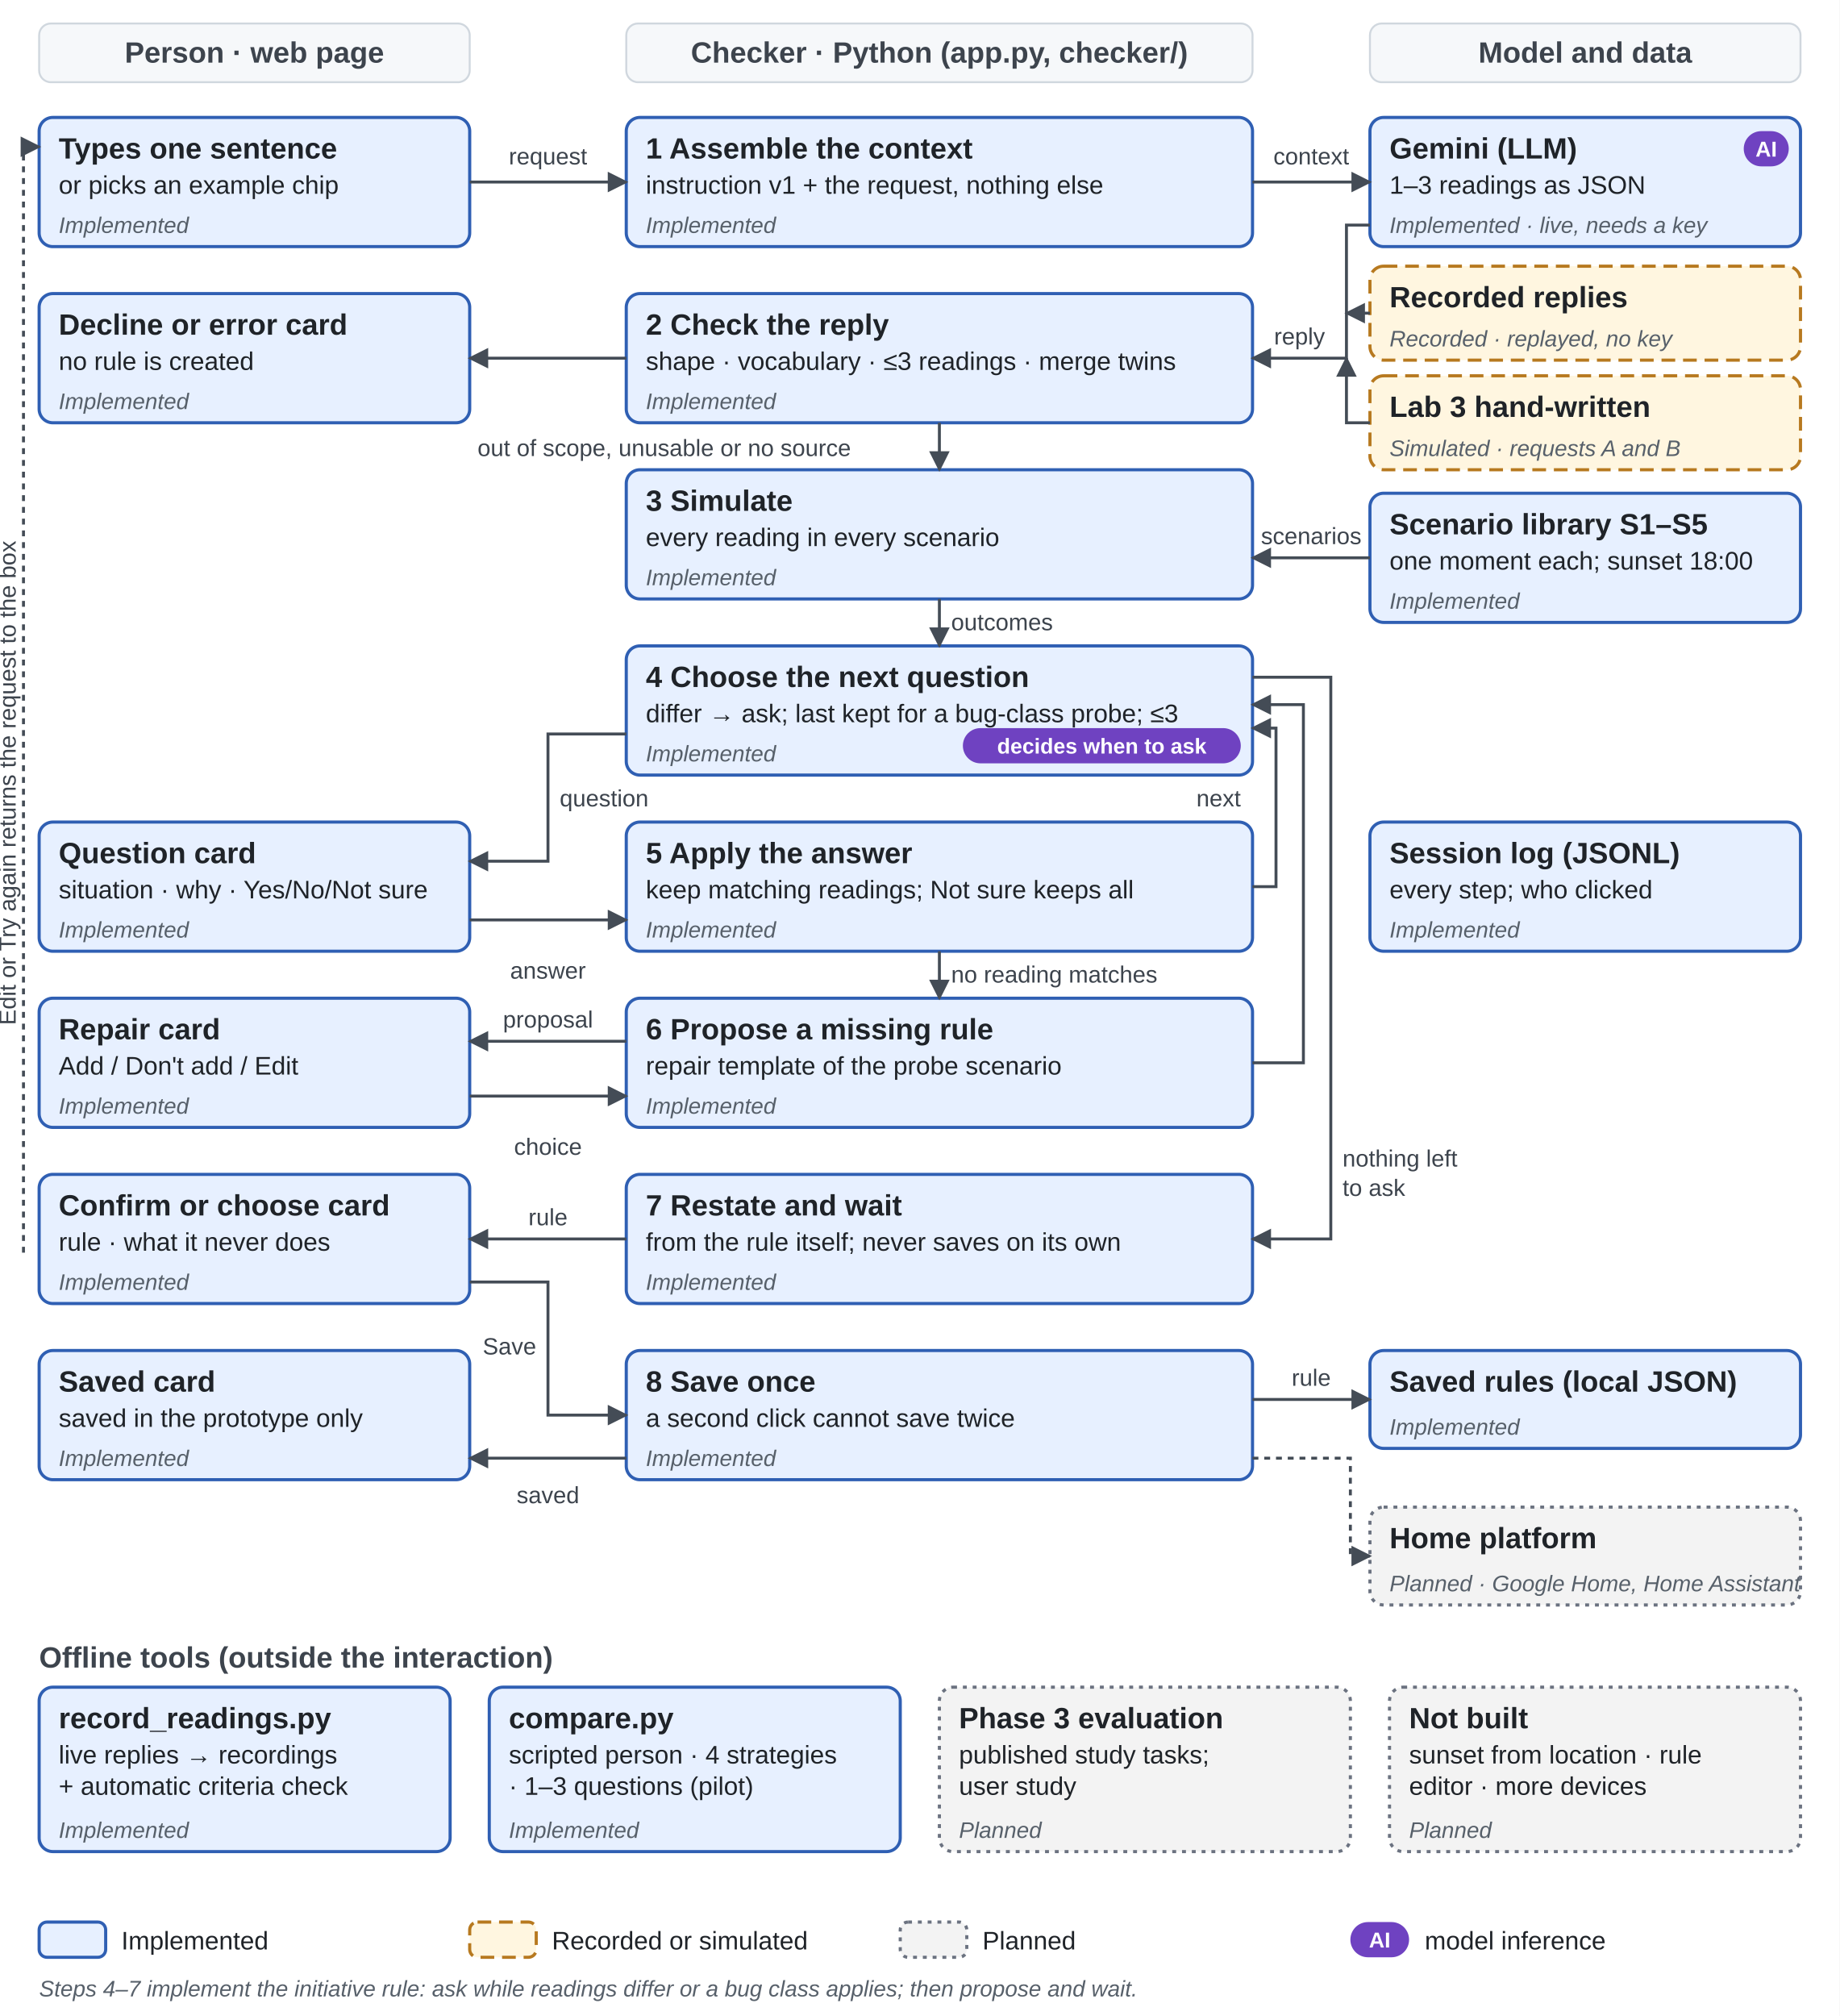
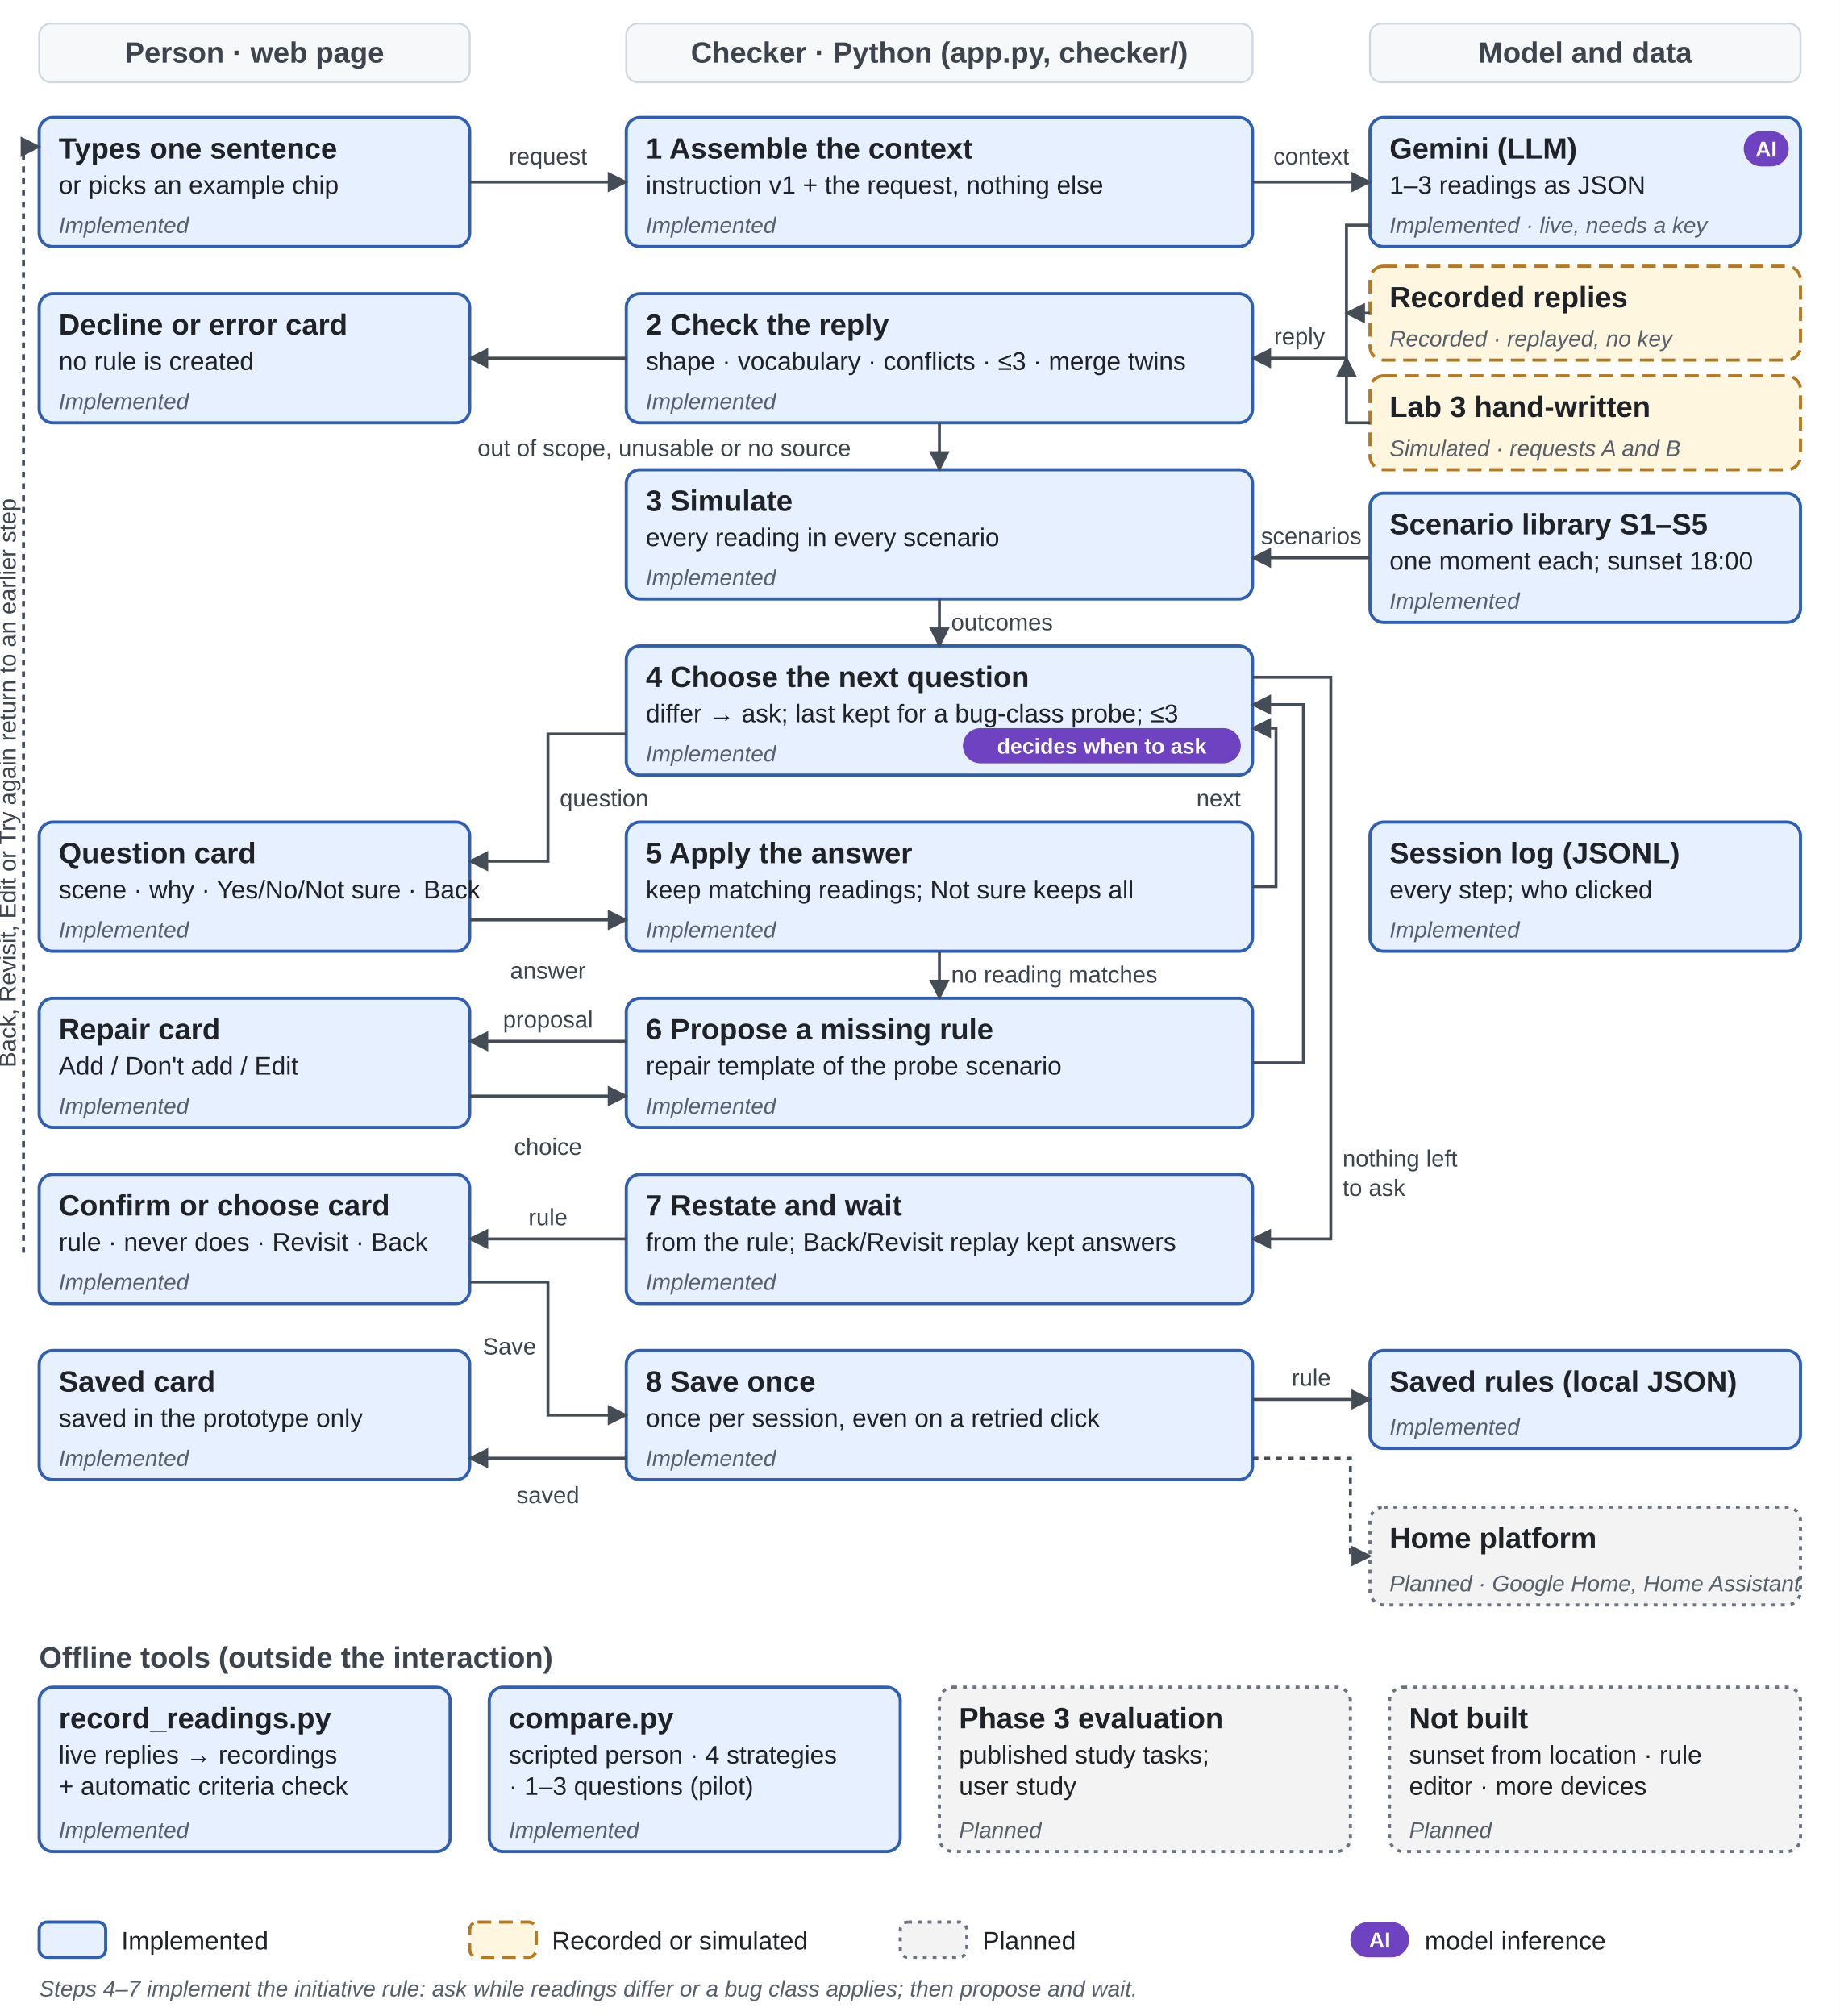
<svg xmlns="http://www.w3.org/2000/svg" viewBox="0 0 940 1030" width="940" height="1030" role="img" aria-label="System diagram of the pre-save timing check">
  <defs>
    <marker id="head" viewBox="0 0 10 10" refX="9" refY="5" markerWidth="7" markerHeight="7" orient="auto-start-reverse">
      <path d="M0,0 L10,5 L0,10 z" fill="#444c56" />
    </marker>
    <style>
    text { font-family: "Segoe UI", Arial, Helvetica, sans-serif; fill: #1f2328; }
    .h { font-size: 15px; font-weight: 700; fill: #3d444d; }
    .t { font-size: 15px; font-weight: 700; }
    .d { font-size: 13px; }
    .s { font-size: 11.5px; font-style: italic; fill: #57606a; }
    .lab { font-size: 12px; fill: #3d444d; }
    .badge { font-size: 11px; font-weight: 700; fill: #ffffff; }
    .arrow { stroke: #444c56; stroke-width: 1.5; fill: none; }
  </style>
  </defs>
  <rect width="940" height="1030" fill="#ffffff" />
  <rect x="20" y="12" width="220" height="30" rx="6" fill="#f6f8fa" stroke="#d0d7de" />
  <text class="h" x="130.0" y="32" text-anchor="middle">Person · web page</text>
  <rect x="320" y="12" width="320" height="30" rx="6" fill="#f6f8fa" stroke="#d0d7de" />
  <text class="h" x="480.0" y="32" text-anchor="middle">Checker · Python (app.py, checker/)</text>
  <rect x="700" y="12" width="220" height="30" rx="6" fill="#f6f8fa" stroke="#d0d7de" />
  <text class="h" x="810.0" y="32" text-anchor="middle">Model and data</text>
  <rect x="20" y="60" width="220" height="66" rx="7" fill="#e7f0ff" stroke="#2f5fb3" stroke-width="1.6" />
  <text class="t" x="30" y="81" text-anchor="start">Types one sentence</text>
  <text class="d" x="30" y="99" text-anchor="start">or picks an example chip</text>
  <text class="s" x="30" y="119" text-anchor="start">Implemented</text>
  <rect x="20" y="150" width="220" height="66" rx="7" fill="#e7f0ff" stroke="#2f5fb3" stroke-width="1.6" />
  <text class="t" x="30" y="171" text-anchor="start">Decline or error card</text>
  <text class="d" x="30" y="189" text-anchor="start">no rule is created</text>
  <text class="s" x="30" y="209" text-anchor="start">Implemented</text>
  <rect x="20" y="420" width="220" height="66" rx="7" fill="#e7f0ff" stroke="#2f5fb3" stroke-width="1.6" />
  <text class="t" x="30" y="441" text-anchor="start">Question card</text>
-   <text class="d" x="30" y="459" text-anchor="start">situation · why · Yes/No/Not sure</text>
+   <text class="d" x="30" y="459" text-anchor="start">scene · why · Yes/No/Not sure · Back</text>
  <text class="s" x="30" y="479" text-anchor="start">Implemented</text>
  <rect x="20" y="510" width="220" height="66" rx="7" fill="#e7f0ff" stroke="#2f5fb3" stroke-width="1.6" />
  <text class="t" x="30" y="531" text-anchor="start">Repair card</text>
  <text class="d" x="30" y="549" text-anchor="start">Add / Don't add / Edit</text>
  <text class="s" x="30" y="569" text-anchor="start">Implemented</text>
  <rect x="20" y="600" width="220" height="66" rx="7" fill="#e7f0ff" stroke="#2f5fb3" stroke-width="1.6" />
  <text class="t" x="30" y="621" text-anchor="start">Confirm or choose card</text>
-   <text class="d" x="30" y="639" text-anchor="start">rule · what it never does</text>
+   <text class="d" x="30" y="639" text-anchor="start">rule · never does · Revisit · Back</text>
  <text class="s" x="30" y="659" text-anchor="start">Implemented</text>
  <rect x="20" y="690" width="220" height="66" rx="7" fill="#e7f0ff" stroke="#2f5fb3" stroke-width="1.6" />
  <text class="t" x="30" y="711" text-anchor="start">Saved card</text>
  <text class="d" x="30" y="729" text-anchor="start">saved in the prototype only</text>
  <text class="s" x="30" y="749" text-anchor="start">Implemented</text>
  <rect x="320" y="60" width="320" height="66" rx="7" fill="#e7f0ff" stroke="#2f5fb3" stroke-width="1.6" />
  <text class="t" x="330" y="81" text-anchor="start">1  Assemble the context</text>
  <text class="d" x="330" y="99" text-anchor="start">instruction v1 + the request, nothing else</text>
  <text class="s" x="330" y="119" text-anchor="start">Implemented</text>
  <rect x="320" y="150" width="320" height="66" rx="7" fill="#e7f0ff" stroke="#2f5fb3" stroke-width="1.6" />
  <text class="t" x="330" y="171" text-anchor="start">2  Check the reply</text>
-   <text class="d" x="330" y="189" text-anchor="start">shape · vocabulary · ≤3 readings · merge twins</text>
+   <text class="d" x="330" y="189" text-anchor="start">shape · vocabulary · conflicts · ≤3 · merge twins</text>
  <text class="s" x="330" y="209" text-anchor="start">Implemented</text>
  <rect x="320" y="240" width="320" height="66" rx="7" fill="#e7f0ff" stroke="#2f5fb3" stroke-width="1.6" />
  <text class="t" x="330" y="261" text-anchor="start">3  Simulate</text>
  <text class="d" x="330" y="279" text-anchor="start">every reading in every scenario</text>
  <text class="s" x="330" y="299" text-anchor="start">Implemented</text>
  <rect x="320" y="330" width="320" height="66" rx="7" fill="#e7f0ff" stroke="#2f5fb3" stroke-width="1.6" />
  <text class="t" x="330" y="351" text-anchor="start">4  Choose the next question</text>
  <text class="d" x="330" y="369" text-anchor="start">differ → ask; last kept for a bug-class probe; ≤3</text>
  <text class="s" x="330" y="389" text-anchor="start">Implemented</text>
  <rect x="492" y="372" width="142" height="18" rx="9" fill="#6f42c1" />
  <text class="badge" x="563.0" y="385" text-anchor="middle">decides when to ask</text>
  <rect x="320" y="420" width="320" height="66" rx="7" fill="#e7f0ff" stroke="#2f5fb3" stroke-width="1.6" />
  <text class="t" x="330" y="441" text-anchor="start">5  Apply the answer</text>
  <text class="d" x="330" y="459" text-anchor="start">keep matching readings; Not sure keeps all</text>
  <text class="s" x="330" y="479" text-anchor="start">Implemented</text>
  <rect x="320" y="510" width="320" height="66" rx="7" fill="#e7f0ff" stroke="#2f5fb3" stroke-width="1.6" />
  <text class="t" x="330" y="531" text-anchor="start">6  Propose a missing rule</text>
  <text class="d" x="330" y="549" text-anchor="start">repair template of the probe scenario</text>
  <text class="s" x="330" y="569" text-anchor="start">Implemented</text>
  <rect x="320" y="600" width="320" height="66" rx="7" fill="#e7f0ff" stroke="#2f5fb3" stroke-width="1.6" />
  <text class="t" x="330" y="621" text-anchor="start">7  Restate and wait</text>
-   <text class="d" x="330" y="639" text-anchor="start">from the rule itself; never saves on its own</text>
+   <text class="d" x="330" y="639" text-anchor="start">from the rule; Back/Revisit replay kept answers</text>
  <text class="s" x="330" y="659" text-anchor="start">Implemented</text>
  <rect x="320" y="690" width="320" height="66" rx="7" fill="#e7f0ff" stroke="#2f5fb3" stroke-width="1.6" />
  <text class="t" x="330" y="711" text-anchor="start">8  Save once</text>
-   <text class="d" x="330" y="729" text-anchor="start">a second click cannot save twice</text>
+   <text class="d" x="330" y="729" text-anchor="start">once per session, even on a retried click</text>
  <text class="s" x="330" y="749" text-anchor="start">Implemented</text>
  <rect x="700" y="60" width="220" height="66" rx="7" fill="#e7f0ff" stroke="#2f5fb3" stroke-width="1.6" />
  <text class="t" x="710" y="81" text-anchor="start">Gemini (LLM)</text>
  <text class="d" x="710" y="99" text-anchor="start">1–3 readings as JSON</text>
  <text class="s" x="710" y="119" text-anchor="start">Implemented · live, needs a key</text>
  <rect x="891" y="67" width="23" height="18" rx="9" fill="#6f42c1" />
  <text class="badge" x="902.5" y="80" text-anchor="middle">AI</text>
  <rect x="700" y="136" width="220" height="48" rx="7" fill="#fff6e0" stroke="#b7791f" stroke-width="1.6" stroke-dasharray="7 4" />
  <text class="t" x="710" y="157" text-anchor="start">Recorded replies</text>
  <text class="s" x="710" y="177" text-anchor="start">Recorded · replayed, no key</text>
  <rect x="700" y="192" width="220" height="48" rx="7" fill="#fff6e0" stroke="#b7791f" stroke-width="1.6" stroke-dasharray="7 4" />
  <text class="t" x="710" y="213" text-anchor="start">Lab 3 hand-written</text>
  <text class="s" x="710" y="233" text-anchor="start">Simulated · requests A and B</text>
  <rect x="700" y="252" width="220" height="66" rx="7" fill="#e7f0ff" stroke="#2f5fb3" stroke-width="1.6" />
  <text class="t" x="710" y="273" text-anchor="start">Scenario library S1–S5</text>
  <text class="d" x="710" y="291" text-anchor="start">one moment each; sunset 18:00</text>
  <text class="s" x="710" y="311" text-anchor="start">Implemented</text>
  <rect x="700" y="420" width="220" height="66" rx="7" fill="#e7f0ff" stroke="#2f5fb3" stroke-width="1.6" />
  <text class="t" x="710" y="441" text-anchor="start">Session log (JSONL)</text>
  <text class="d" x="710" y="459" text-anchor="start">every step; who clicked</text>
  <text class="s" x="710" y="479" text-anchor="start">Implemented</text>
  <rect x="700" y="690" width="220" height="50" rx="7" fill="#e7f0ff" stroke="#2f5fb3" stroke-width="1.6" />
  <text class="t" x="710" y="711" text-anchor="start">Saved rules (local JSON)</text>
  <text class="s" x="710" y="733" text-anchor="start">Implemented</text>
  <rect x="700" y="770" width="220" height="50" rx="7" fill="#f3f3f3" stroke="#6b7280" stroke-width="1.6" stroke-dasharray="2 3" />
  <text class="t" x="710" y="791" text-anchor="start">Home platform</text>
  <text class="s" x="710" y="813" text-anchor="start">Planned · Google Home, Home Assistant</text>
  <path d="M240,93 L320,93" class="arrow" marker-end="url(#head)" />
  <text class="lab" x="280" y="84" text-anchor="middle">request</text>
  <path d="M640,93 L700,93" class="arrow" marker-end="url(#head)" />
  <text class="lab" x="670.0" y="84" text-anchor="middle">context</text>
  <path d="M700,115 L688,115 L688,183 L640,183" class="arrow" marker-end="url(#head)" />
  <path d="M700,160 L688,160" class="arrow" marker-end="url(#head)" />
  <path d="M700,216 L688,216 L688,183" class="arrow" marker-end="url(#head)" />
  <text class="lab" x="664.0" y="176" text-anchor="middle">reply</text>
  <path d="M320,183 L240,183" class="arrow" marker-end="url(#head)" />
  <text class="lab" x="244" y="233" text-anchor="start">out of scope, unusable or no source</text>
  <path d="M480.0,216 L480.0,240" class="arrow" marker-end="url(#head)" />
  <path d="M700,285 L640,285" class="arrow" marker-end="url(#head)" />
  <text class="lab" x="670.0" y="278" text-anchor="middle">scenarios</text>
  <path d="M480.0,306 L480.0,330" class="arrow" marker-end="url(#head)" />
  <text class="lab" x="486.0" y="322" text-anchor="start">outcomes</text>
  <path d="M320,375 L280,375 L280,440 L240,440" class="arrow" marker-end="url(#head)" />
  <text class="lab" x="286" y="412" text-anchor="start">question</text>
  <path d="M240,470 L320,470" class="arrow" marker-end="url(#head)" />
  <text class="lab" x="280" y="500" text-anchor="middle">answer</text>
  <path d="M640,453 L652,453 L652,372 L640,372" class="arrow" marker-end="url(#head)" />
  <text class="lab" x="634" y="412" text-anchor="end">next</text>
  <path d="M480.0,486 L480.0,510" class="arrow" marker-end="url(#head)" />
  <text class="lab" x="486.0" y="502" text-anchor="start">no reading matches</text>
  <path d="M320,532 L240,532" class="arrow" marker-end="url(#head)" />
  <text class="lab" x="280" y="525" text-anchor="middle">proposal</text>
  <path d="M240,560 L320,560" class="arrow" marker-end="url(#head)" />
  <text class="lab" x="280" y="590" text-anchor="middle">choice</text>
  <path d="M640,543 L666,543 L666,360 L640,360" class="arrow" marker-end="url(#head)" />
  <path d="M640,346 L680,346 L680,633 L640,633" class="arrow" marker-end="url(#head)" />
  <text class="lab" x="686" y="596" text-anchor="start">nothing left</text>
  <text class="lab" x="686" y="611" text-anchor="start">to ask</text>
  <path d="M320,633 L240,633" class="arrow" marker-end="url(#head)" />
  <text class="lab" x="280" y="626" text-anchor="middle">rule</text>
  <path d="M240,655 L280,655 L280,723 L320,723" class="arrow" marker-end="url(#head)" />
  <text class="lab" x="274" y="692" text-anchor="end">Save</text>
  <path d="M320,745 L240,745" class="arrow" marker-end="url(#head)" />
  <text class="lab" x="280" y="768" text-anchor="middle">saved</text>
  <path d="M640,715 L700,715" class="arrow" marker-end="url(#head)" />
  <text class="lab" x="670.0" y="708" text-anchor="middle">rule</text>
  <path d="M640,745 L690,745 L690,795 L700,795" class="arrow" stroke-dasharray="3 3" marker-end="url(#head)" />
  <path d="M12,640 L12,75 L20,75" class="arrow" stroke-dasharray="3 3" marker-end="url(#head)" />
-   <text class="lab" x="8" y="400" transform="rotate(-90 8 400)" text-anchor="middle">Edit or Try again returns the request to the box</text>
+   <text class="lab" x="8" y="400" transform="rotate(-90 8 400)" text-anchor="middle">Back, Revisit, Edit or Try again return to an earlier step</text>
  <text class="h" x="20" y="852" text-anchor="start">Offline tools (outside the interaction)</text>
  <rect x="20" y="862" width="210" height="84" rx="7" fill="#e7f0ff" stroke="#2f5fb3" stroke-width="1.6" />
  <text class="t" x="30" y="883" text-anchor="start">record_readings.py</text>
  <text class="d" x="30" y="901" text-anchor="start">live replies → recordings</text>
  <text class="d" x="30" y="917" text-anchor="start">+ automatic criteria check</text>
  <text class="s" x="30" y="939" text-anchor="start">Implemented</text>
  <rect x="250" y="862" width="210" height="84" rx="7" fill="#e7f0ff" stroke="#2f5fb3" stroke-width="1.6" />
  <text class="t" x="260" y="883" text-anchor="start">compare.py</text>
  <text class="d" x="260" y="901" text-anchor="start">scripted person · 4 strategies</text>
  <text class="d" x="260" y="917" text-anchor="start">· 1–3 questions (pilot)</text>
  <text class="s" x="260" y="939" text-anchor="start">Implemented</text>
  <rect x="480" y="862" width="210" height="84" rx="7" fill="#f3f3f3" stroke="#6b7280" stroke-width="1.6" stroke-dasharray="2 3" />
  <text class="t" x="490" y="883" text-anchor="start">Phase 3 evaluation</text>
  <text class="d" x="490" y="901" text-anchor="start">published study tasks;</text>
  <text class="d" x="490" y="917" text-anchor="start">user study</text>
  <text class="s" x="490" y="939" text-anchor="start">Planned</text>
  <rect x="710" y="862" width="210" height="84" rx="7" fill="#f3f3f3" stroke="#6b7280" stroke-width="1.6" stroke-dasharray="2 3" />
  <text class="t" x="720" y="883" text-anchor="start">Not built</text>
  <text class="d" x="720" y="901" text-anchor="start">sunset from location · rule</text>
  <text class="d" x="720" y="917" text-anchor="start">editor · more devices</text>
  <text class="s" x="720" y="939" text-anchor="start">Planned</text>
  <rect x="20" y="982" width="34" height="18" rx="4" fill="#e7f0ff" stroke="#2f5fb3" stroke-width="1.6" />
  <text class="d" x="62" y="996" text-anchor="start">Implemented</text>
  <rect x="240" y="982" width="34" height="18" rx="4" fill="#fff6e0" stroke="#b7791f" stroke-width="1.6" stroke-dasharray="7 4" />
  <text class="d" x="282" y="996" text-anchor="start">Recorded or simulated</text>
  <rect x="460" y="982" width="34" height="18" rx="4" fill="#f3f3f3" stroke="#6b7280" stroke-width="1.6" stroke-dasharray="2 3" />
  <text class="d" x="502" y="996" text-anchor="start">Planned</text>
  <rect x="690" y="982" width="30" height="18" rx="9" fill="#6f42c1" />
  <text class="badge" x="705" y="995" text-anchor="middle">AI</text>
  <text class="d" x="728" y="996" text-anchor="start">model inference</text>
  <text class="s" x="20" y="1020" text-anchor="start">Steps 4–7 implement the initiative rule: ask while readings differ or a bug class applies; then propose and wait.</text>
</svg>
